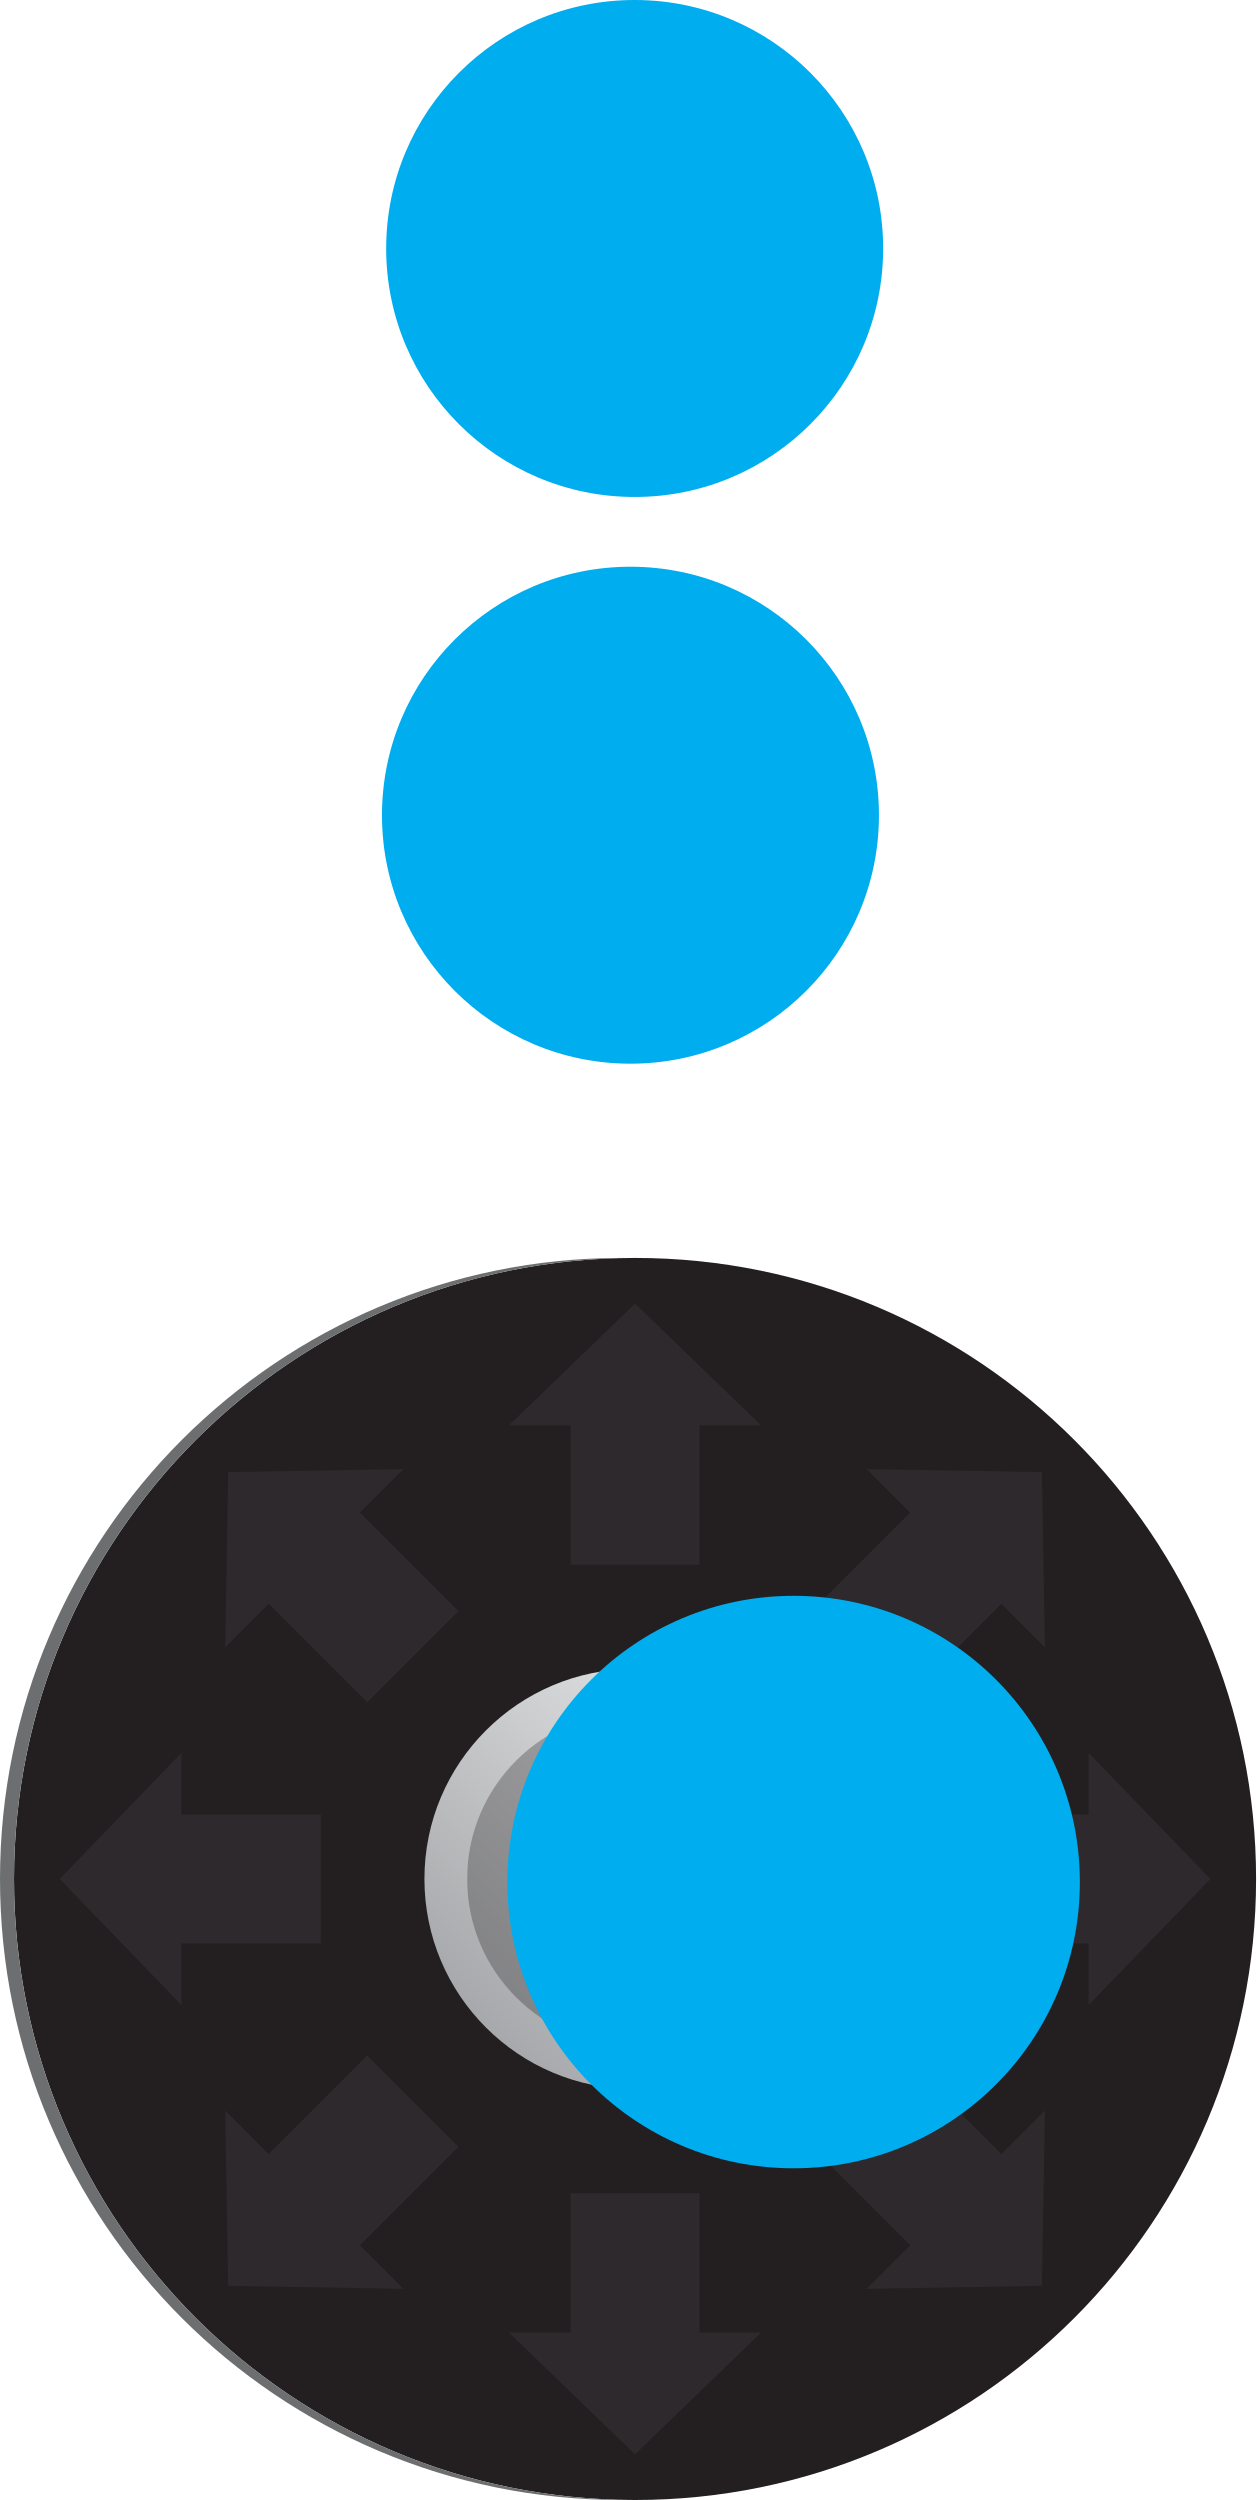
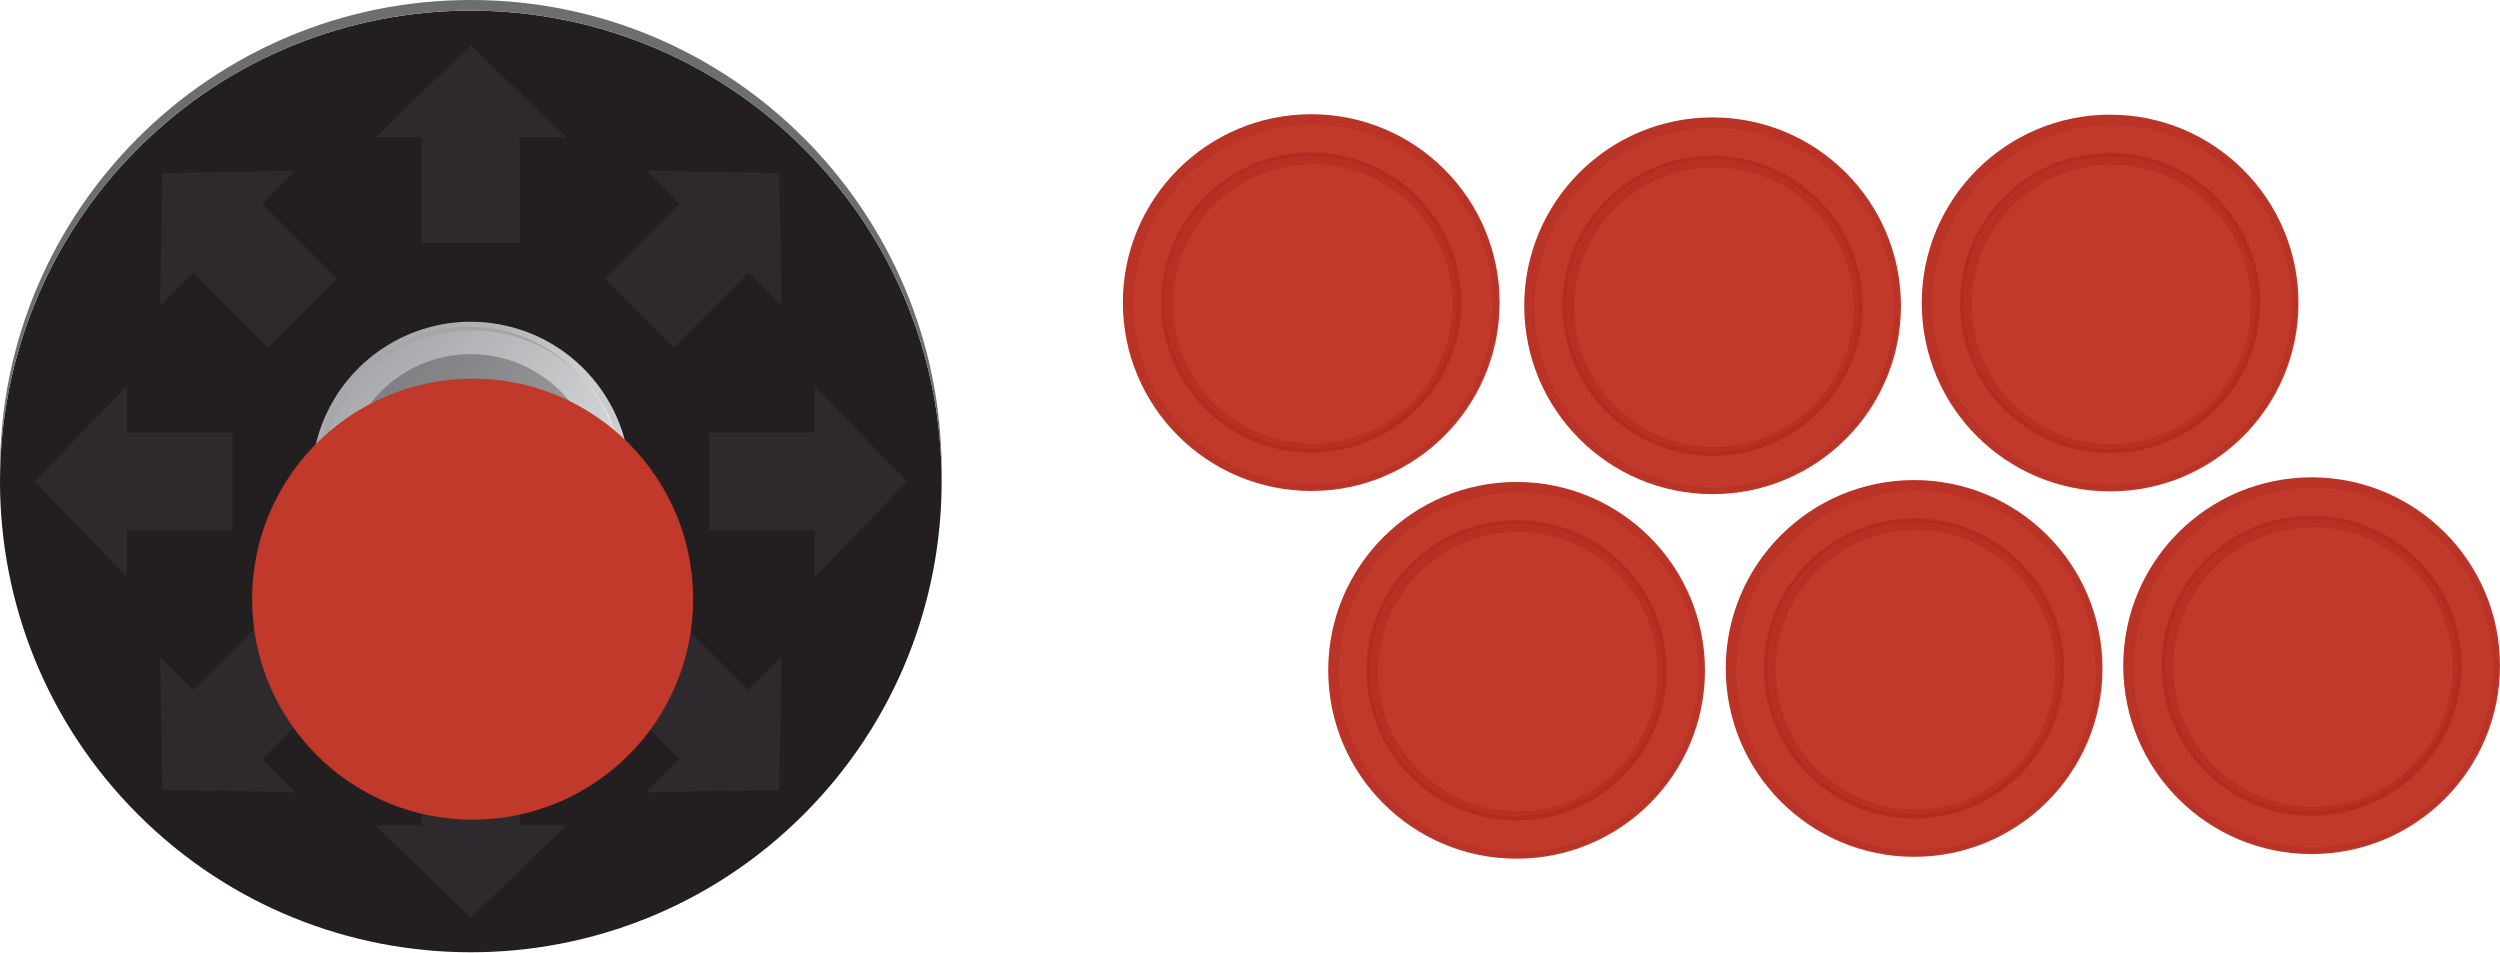
- <svg xmlns="http://www.w3.org/2000/svg" width="100.486" height="200">
+ <svg xmlns="http://www.w3.org/2000/svg" viewBox="0 0 441.894 168.322">
  <defs>
-     <clipPath id="c">
-       <path d="M0 335.016h168.322V0H0v335.016z" />
-     </clipPath>
-     <clipPath id="d">
-       <path d="M7.993 160.329H162.206V6.116H7.993V160.329z" />
-     </clipPath>
-     <linearGradient id="e" x2="1" gradientTransform="matrix(23.77376,-23.77376,23.77376,23.77376,38.87797,162.2042)" gradientUnits="userSpaceOnUse">
+     <linearGradient id="linear-gradient" x1="672.556" y1="1164.999" x2="632.733" y2="1125.177" gradientTransform="translate(-1019.509 1122.352) rotate(-103.3078)" gradientUnits="userSpaceOnUse">
      <stop offset="0" stop-color="#a6a8ab" />
      <stop offset="1" stop-color="#e6e7e8" />
    </linearGradient>
-     <clipPath id="f">
-       <path d="M0 335.016h168.322V0H0v335.016z" />
-     </clipPath>
-     <clipPath id="g">
-       <path d="M62.599 105.659h44.872V60.786H62.599v44.873z" />
-     </clipPath>
-     <clipPath id="h">
-       <path d="M58.434 83.504c0 14.847 12.035 26.882 26.882 26.882 14.847 0 26.883-12.035 26.883-26.882 0-14.847-12.036-26.883-26.883-26.883S58.434 68.657 58.434 83.504m54.583-.346c0 15.49-12.557 28.047-28.047 28.047S56.923 98.648 56.923 83.158 69.48 55.111 84.97 55.111s28.047 12.557 28.047 28.047" />
-     </clipPath>
-     <linearGradient id="a" x2="1" gradientTransform="matrix(39.66442,-39.66442,-39.66442,-39.66442,65.13819,102.9898)" gradientUnits="userSpaceOnUse">
-       <stop offset="0" stop-opacity="0" stop-color="#fff" />
-       <stop offset=".208" stop-color="#fff" />
-       <stop offset=".5" stop-color="#fff" />
-       <stop offset=".792" stop-color="#fff" />
-       <stop offset="1" stop-opacity="0" stop-color="#fff" />
+     <linearGradient id="linear-gradient-2" x1="65.138" y1="382.234" x2="104.803" y2="342.569" gradientTransform="translate(306.9405 138.6187) rotate(90)" gradientUnits="userSpaceOnUse">
+       <stop offset="0" stop-color="#231f20" stop-opacity="0" />
+       <stop offset="0.031" stop-color="#231f20" stop-opacity="0.142" />
+       <stop offset="0.166" stop-color="#231f20" stop-opacity="0.623" />
+       <stop offset="0.315" stop-color="#231f20" stop-opacity="0.909" />
+       <stop offset="0.5" stop-color="#231f20" />
+       <stop offset="0.685" stop-color="#231f20" stop-opacity="0.909" />
+       <stop offset="0.834" stop-color="#231f20" stop-opacity="0.623" />
+       <stop offset="0.969" stop-color="#231f20" stop-opacity="0.142" />
+       <stop offset="1" stop-color="#231f20" stop-opacity="0" />
    </linearGradient>
-     <mask id="j" width="1" height="1" x="0" y="0" maskUnits="userSpaceOnUse">
-       <path fill="url(#a)" d="M-32768 32767h65535v-65535h-65535v65535z" />
-     </mask>
-     <linearGradient id="i" x2="1" gradientTransform="matrix(39.66442,-39.66442,-39.66442,-39.66442,65.13819,102.9898)" gradientUnits="userSpaceOnUse">
-       <stop offset="0" stop-color="#231f20" />
-       <stop offset=".208" stop-color="#231f20" />
-       <stop offset=".5" stop-color="#231f20" />
-       <stop offset=".792" stop-color="#231f20" />
-       <stop offset="1" stop-color="#231f20" />
+     <linearGradient id="linear-gradient-3" x1="65.138" y1="382.233" x2="104.803" y2="342.569" gradientTransform="translate(306.9405 138.6187) rotate(90)" gradientUnits="userSpaceOnUse">
+       <stop offset="0" stop-color="#fff" stop-opacity="0" />
+       <stop offset="0.5" stop-color="#fff" />
+       <stop offset="1" stop-color="#fff" stop-opacity="0" />
    </linearGradient>
-     <clipPath id="k">
-       <path d="M111.507 82.812c0-14.847-12.036-26.883-26.882-26.883-14.847 0-26.883 12.036-26.883 26.883s12.036 26.883 26.883 26.883c14.846 0 26.882-12.036 26.882-26.883m-54.583.346c0-15.49 12.556-28.047 28.047-28.047 15.49 0 28.047 12.557 28.047 28.047s-12.557 28.047-28.047 28.047c-15.491 0-28.047-12.557-28.047-28.047" />
-     </clipPath>
-     <linearGradient id="b" x2="1" gradientTransform="matrix(-39.66443,39.66443,39.66443,39.66443,104.8029,63.32582)" gradientUnits="userSpaceOnUse">
-       <stop offset="0" stop-opacity="0" stop-color="#fff" />
-       <stop offset=".5" stop-color="#fff" />
-       <stop offset="1" stop-opacity="0" stop-color="#fff" />
-     </linearGradient>
-     <mask id="m" width="1" height="1" x="0" y="0" maskUnits="userSpaceOnUse">
-       <path fill="url(#b)" d="M-32768 32767h65535v-65535h-65535v65535z" />
-     </mask>
-     <linearGradient id="l" x2="1" gradientTransform="matrix(-39.66443,39.66443,39.66443,39.66443,104.8029,63.32582)" gradientUnits="userSpaceOnUse">
-       <stop offset="0" stop-color="#fff" />
-       <stop offset=".5" stop-color="#fff" />
-       <stop offset="1" stop-color="#fff" />
-     </linearGradient>
-     <clipPath id="n">
-       <path d="M58.518 328.248H111.58v-53.062H58.518v53.062z" />
-     </clipPath>
-     <clipPath id="o">
-       <path d="M59.206 327.408h51.533v-51.534H59.206v51.534z" />
-     </clipPath>
-     <clipPath id="p">
-       <path d="M51.807 334.806h66.331v-66.331H51.807v66.331z" />
-     </clipPath>
-     <clipPath id="q">
-       <path d="M57.956 252.304h53.062v-53.062H57.956v53.062z" />
-     </clipPath>
-     <clipPath id="r">
-       <path d="M58.644 251.463h51.534V199.93H58.644v51.533z" />
-     </clipPath>
-     <clipPath id="s">
-       <path d="M51.245 258.862h66.332v-66.331H51.245v66.331z" />
-     </clipPath>
  </defs>
-   <g clip-path="url(#c)" transform="matrix(0.5969878,0,0,-0.5969878,0,200)">
-     <path fill="#231f20" d="M85.1 0c-45.962 0-83.222 37.26-83.222 83.222 0 45.963 37.26 83.222 83.222 83.222 45.962 0 83.222-37.259 83.222-83.222 0-45.962-37.26-83.222-83.222-83.222" />
-     <g clip-path="url(#d)" opacity=".1">
-       <path fill="#84849b" d="M85.099 6.116l16.896 16.323h-8.253v18.674h-17.286v-18.674h-8.252l16.895-16.323zm54.523 22.584l.405 23.489-5.835-5.835-13.205 13.204-12.223-12.223 13.205-13.204-5.836-5.836 23.489.405zm22.584 54.522l-16.323 16.896v-8.252h-18.674v-17.287h18.674v-8.252l16.323 16.895zm-22.583 54.523l-23.489.405 5.835-5.835-13.205-13.205 12.224-12.223 13.204 13.205 5.836-5.835-.405 23.488zm-54.522 22.584l-16.896-16.322h8.252v-18.675h17.287v18.674l8.252.001-16.895 16.322zm-54.523-22.583l-.405-23.489 5.835 5.835 13.205-13.205 12.223 12.223-13.205 13.205 5.835 5.836-23.488-.405zM7.993 83.223l16.322-16.895v8.251h18.675v17.286h-18.674l-.001 8.253-16.322-16.895zm22.583-54.523l23.489-.405-5.835 5.835 13.205 13.205-12.223 12.223-13.205-13.205-5.836 5.835.405-23.488z" />
+   <g style="isolation:isolate">
+     <g id="Calque_1" data-name="Calque 1">
+       <circle cx="338.334" cy="118.153" r="33.298" fill="#c0392b" />
+       <circle cx="338.334" cy="118.153" r="26.531" fill="#c0392b" opacity="0.3" style="mix-blend-mode:multiply" />
+       <path d="M173.871,256.695a25.767,25.767,0,1,1,25.767,25.767A25.767,25.767,0,0,1,173.871,256.695Z" transform="translate(138.6187 -138.6187)" fill="#c0392b" />
+       <path d="M173.871,256.695a25.767,25.767,0,1,1,25.767,25.767A25.767,25.767,0,0,1,173.871,256.695Z" transform="translate(138.6187 -138.6187)" fill="#c0392b" />
+       <path d="M199.638,282.462a25.767,25.767,0,1,0-25.767-25.767A25.767,25.767,0,0,0,199.638,282.462Zm.318-50.146a24.697,24.697,0,1,1-24.698,24.697A24.697,24.697,0,0,1,199.956,232.316Z" transform="translate(138.6187 -138.6187)" fill="#c0392b" opacity="0.2" style="mix-blend-mode:multiply" />
+       <path d="M199.638,289.861a33.166,33.166,0,1,0-33.166-33.166A33.166,33.166,0,0,0,199.638,289.861Zm.409-64.546a31.789,31.789,0,1,1-31.789,31.789A31.789,31.789,0,0,1,200.047,225.315Z" transform="translate(138.6187 -138.6187)" fill="#c0392b" opacity="0.15" style="mix-blend-mode:multiply" />
+       <circle cx="-55.396" cy="223.718" r="83.222" transform="translate(-35.79922 -112.2643) rotate(-45)" fill="#231f20" />
+       <g opacity="0.1">
+         <polygon points="6.116 85.099 22.438 101.995 22.438 93.742 41.113 93.742 41.113 76.456 22.438 76.456 22.438 68.204 6.116 85.099" fill="#84849b" />
+         <polygon points="28.699 139.622 52.188 140.027 46.353 134.192 59.558 120.987 47.334 108.764 34.13 121.969 28.295 116.133 28.699 139.622" fill="#84849b" />
+         <polygon points="83.221 162.206 100.117 145.884 91.865 145.883 91.865 127.209 74.579 127.209 74.579 145.883 66.326 145.884 83.221 162.206" fill="#84849b" />
+         <polygon points="137.744 139.623 138.149 116.134 132.314 121.969 119.11 108.764 106.886 120.987 120.091 134.192 114.256 140.028 137.744 139.623" fill="#84849b" />
+         <polygon points="160.329 85.1 144.006 68.205 144.006 76.457 125.332 76.457 125.331 93.743 144.006 93.743 144.006 101.995 160.329 85.1" fill="#84849b" />
+         <polygon points="137.745 30.578 114.257 30.173 120.091 36.007 106.886 49.212 119.11 61.436 132.314 48.231 138.15 54.066 137.745 30.578" fill="#84849b" />
+         <polygon points="83.223 7.993 66.328 24.316 74.579 24.316 74.579 42.99 91.865 42.991 91.865 24.316 100.118 24.316 83.223 7.993" fill="#84849b" />
+         <polygon points="28.7 30.577 28.295 54.065 34.13 48.23 47.335 61.435 59.558 49.212 46.353 36.008 52.188 30.172 28.7 30.577" fill="#84849b" />
+       </g>
+       <path d="M-138.607,222.78A83.218,83.218,0,0,1-55.396,140.496a83.218,83.218,0,0,1,83.21,82.284c.003-.313.012-.625.012-.939a83.222,83.222,0,0,0-83.222-83.222A83.222,83.222,0,0,0-138.619,221.841C-138.619,222.155-138.61,222.467-138.607,222.78Z" transform="translate(138.6187 -138.6187)" fill="#6d6e70" />
+       <circle cx="-55.396" cy="223.654" r="28.159" transform="translate(-121.6744 -20.35506) rotate(-76.69218)" fill="url(#linear-gradient)" />
+       <circle cx="83.222" cy="85.035" r="22.436" fill="#231f20" opacity="0.3" style="mix-blend-mode:multiply" />
+       <path d="M-55.461,251.636a28.047,28.047,0,0,0,28.047-28.047,28.047,28.047,0,0,0-28.047-28.047A28.047,28.047,0,0,0-83.508,223.589,28.047,28.047,0,0,0-55.461,251.636Zm.346-54.584A26.883,26.883,0,0,1-28.232,223.935,26.883,26.883,0,0,1-55.115,250.818,26.883,26.883,0,0,1-81.998,223.935,26.883,26.883,0,0,1-55.115,197.052Z" transform="translate(138.6187 -138.6187)" opacity="0.15" fill="url(#linear-gradient-2)" style="mix-blend-mode:multiply" />
+       <path d="M-55.461,195.543A28.047,28.047,0,0,0-83.508,223.589a28.047,28.047,0,0,0,28.047,28.047,28.047,28.047,0,0,0,28.047-28.047A28.047,28.047,0,0,0-55.461,195.543Zm-.346,54.583a26.883,26.883,0,0,1-26.883-26.883,26.882,26.882,0,0,1,26.883-26.883,26.883,26.883,0,0,1,26.883,26.883A26.883,26.883,0,0,1-55.807,250.126Z" transform="translate(138.6187 -138.6187)" opacity="0.4" fill="url(#linear-gradient-3)" />
+       <circle cx="268.071" cy="118.486" r="33.298" fill="#c0392b" />
+       <circle cx="268.071" cy="118.486" r="26.531" fill="#c0392b" opacity="0.3" style="mix-blend-mode:multiply" />
+       <path d="M103.609,257.028a25.767,25.767,0,1,1,25.767,25.767A25.767,25.767,0,0,1,103.609,257.028Z" transform="translate(138.6187 -138.6187)" fill="#c0392b" />
+       <path d="M103.609,257.028a25.767,25.767,0,1,1,25.767,25.767A25.767,25.767,0,0,1,103.609,257.028Z" transform="translate(138.6187 -138.6187)" fill="#c0392b" />
+       <path d="M129.376,282.795a25.767,25.767,0,1,0-25.767-25.767A25.767,25.767,0,0,0,129.376,282.795Zm.318-50.146A24.697,24.697,0,1,1,104.997,257.346,24.697,24.697,0,0,1,129.694,232.649Z" transform="translate(138.6187 -138.6187)" fill="#c0392b" opacity="0.2" style="mix-blend-mode:multiply" />
+       <path d="M129.376,290.194a33.166,33.166,0,1,0-33.166-33.166A33.166,33.166,0,0,0,129.376,290.194Zm.409-64.546a31.789,31.789,0,1,1-31.789,31.789A31.789,31.789,0,0,1,129.785,225.648Z" transform="translate(138.6187 -138.6187)" fill="#c0392b" opacity="0.15" style="mix-blend-mode:multiply" />
+       <circle cx="408.595" cy="117.668" r="33.298" fill="#c0392b" />
+       <circle cx="408.595" cy="117.668" r="26.531" fill="#c0392b" opacity="0.3" style="mix-blend-mode:multiply" />
+       <path d="M244.133,256.21a25.767,25.767,0,1,1,25.767,25.767A25.767,25.767,0,0,1,244.133,256.21Z" transform="translate(138.6187 -138.6187)" fill="#c0392b" />
+       <path d="M269.9,281.977a25.767,25.767,0,1,0-25.767-25.767A25.767,25.767,0,0,0,269.9,281.977Zm.318-50.146a24.697,24.697,0,1,1-24.698,24.697A24.697,24.697,0,0,1,270.218,231.831Z" transform="translate(138.6187 -138.6187)" fill="#c0392b" opacity="0.2" style="mix-blend-mode:multiply" />
+       <path d="M269.9,289.376a33.166,33.166,0,1,0-33.166-33.166A33.166,33.166,0,0,0,269.9,289.376Zm.409-64.546a31.789,31.789,0,1,1-31.789,31.789A31.789,31.789,0,0,1,270.309,224.83Z" transform="translate(138.6187 -138.6187)" fill="#c0392b" opacity="0.15" style="mix-blend-mode:multiply" />
+       <circle cx="302.717" cy="54.049" r="33.298" fill="#c0392b" />
+       <circle cx="302.717" cy="54.049" r="26.531" fill="#c0392b" opacity="0.3" style="mix-blend-mode:multiply" />
+       <path d="M138.255,192.591a25.767,25.767,0,1,1,25.767,25.767A25.767,25.767,0,0,1,138.255,192.591Z" transform="translate(138.6187 -138.6187)" fill="#c0392b" />
+       <path d="M138.255,192.591a25.767,25.767,0,1,1,25.767,25.767A25.767,25.767,0,0,1,138.255,192.591Z" transform="translate(138.6187 -138.6187)" fill="#c0392b" />
+       <path d="M164.022,218.358a25.767,25.767,0,1,0-25.767-25.767A25.767,25.767,0,0,0,164.022,218.358Zm.318-50.146a24.697,24.697,0,1,1-24.698,24.697A24.697,24.697,0,0,1,164.34,168.212Z" transform="translate(138.6187 -138.6187)" fill="#c0392b" opacity="0.2" style="mix-blend-mode:multiply" />
+       <path d="M164.022,225.757a33.166,33.166,0,1,0-33.166-33.166A33.166,33.166,0,0,0,164.022,225.757Zm.409-64.546a31.789,31.789,0,1,1-31.789,31.789A31.789,31.789,0,0,1,164.431,161.211Z" transform="translate(138.6187 -138.6187)" fill="#c0392b" opacity="0.15" style="mix-blend-mode:multiply" />
+       <circle cx="372.979" cy="53.564" r="33.298" fill="#c0392b" />
+       <circle cx="372.979" cy="53.564" r="26.531" fill="#c0392b" opacity="0.3" style="mix-blend-mode:multiply" />
+       <path d="M208.517,192.106a25.767,25.767,0,1,1,25.767,25.767A25.767,25.767,0,0,1,208.517,192.106Z" transform="translate(138.6187 -138.6187)" fill="#c0392b" />
+       <path d="M208.517,192.106a25.767,25.767,0,1,1,25.767,25.767A25.767,25.767,0,0,1,208.517,192.106Z" transform="translate(138.6187 -138.6187)" fill="#c0392b" />
+       <path d="M234.284,217.873a25.767,25.767,0,1,0-25.767-25.767A25.767,25.767,0,0,0,234.284,217.873Zm.318-50.146A24.697,24.697,0,1,1,209.905,192.424,24.697,24.697,0,0,1,234.602,167.727Z" transform="translate(138.6187 -138.6187)" fill="#c0392b" opacity="0.2" style="mix-blend-mode:multiply" />
+       <path d="M234.284,225.272a33.166,33.166,0,1,0-33.166-33.166A33.166,33.166,0,0,0,234.284,225.272Zm.409-64.546a31.789,31.789,0,1,1-31.789,31.789A31.789,31.789,0,0,1,234.693,160.726Z" transform="translate(138.6187 -138.6187)" fill="#c0392b" opacity="0.15" style="mix-blend-mode:multiply" />
+       <circle cx="231.773" cy="53.487" r="33.298" fill="#c0392b" />
+       <circle cx="231.773" cy="53.487" r="26.531" fill="#c0392b" opacity="0.3" style="mix-blend-mode:multiply" />
+       <path d="M67.311,192.03A25.767,25.767,0,1,1,93.078,217.797,25.767,25.767,0,0,1,67.311,192.03Z" transform="translate(138.6187 -138.6187)" fill="#c0392b" />
+       <path d="M67.311,192.03A25.767,25.767,0,1,1,93.078,217.797,25.767,25.767,0,0,1,67.311,192.03Z" transform="translate(138.6187 -138.6187)" fill="#c0392b" />
+       <path d="M93.078,217.797A25.767,25.767,0,1,0,67.311,192.03,25.767,25.767,0,0,0,93.078,217.797Zm.318-50.146a24.697,24.697,0,1,1-24.698,24.697A24.697,24.697,0,0,1,93.396,167.65Z" transform="translate(138.6187 -138.6187)" fill="#c0392b" opacity="0.2" style="mix-blend-mode:multiply" />
+       <path d="M93.078,225.195a33.166,33.166,0,1,0-33.166-33.166A33.166,33.166,0,0,0,93.078,225.195Zm.409-64.546a31.789,31.789,0,1,1-31.789,31.789A31.789,31.789,0,0,1,93.487,160.65Z" transform="translate(138.6187 -138.6187)" fill="#c0392b" opacity="0.15" style="mix-blend-mode:multiply" />
+       <circle cx="83.541" cy="105.907" r="38.977" fill="#c0392b" />
    </g>
-     <path fill="#6d6e70" d="M84.161.012c-45.529.504-82.284 37.562-82.284 83.21 0 45.649 36.755 82.707 82.284 83.211-.313.003-.625.012-.939.012-45.962 0-83.222-37.26-83.222-83.223 0-45.962 37.26-83.222 83.222-83.222.314 0 .626.009.939.012" />
-   </g>
-   <path fill="url(#e)" d="M33.954 150.317c0 9.284 7.527 16.811 16.811 16.811 9.284 0 16.811-7.527 16.811-16.811 0-9.284-7.526-16.811-16.811-16.811-9.284 0-16.811 7.526-16.811 16.811" />
-   <g clip-path="url(#f)" transform="matrix(0.5969878,0,0,-0.5969878,0,200)">
-     <g clip-path="url(#g)" opacity=".3">
-       <path fill="#231f20" d="M85.035 60.786c-12.391 0-22.436 10.045-22.436 22.436s10.045 22.437 22.436 22.437 22.436-10.046 22.436-22.437c0-12.391-10.045-22.436-22.436-22.436" />
-     </g>
-     <g clip-path="url(#h)" opacity=".15">
-       <path fill="url(#i)" d="M58.434 83.504c0 14.847 12.035 26.882 26.882 26.882 14.847 0 26.883-12.035 26.883-26.882 0-14.847-12.036-26.883-26.883-26.883S58.434 68.657 58.434 83.504m54.583-.346c0 15.49-12.557 28.047-28.047 28.047S56.923 98.648 56.923 83.158 69.48 55.111 84.97 55.111s28.047 12.557 28.047 28.047" mask="url(#j)" />
-     </g>
-     <g clip-path="url(#k)" opacity=".4">
-       <path fill="url(#l)" d="M111.507 82.812c0-14.847-12.036-26.883-26.882-26.883-14.847 0-26.883 12.036-26.883 26.883s12.036 26.883 26.883 26.883c14.846 0 26.882-12.036 26.882-26.883m-54.583.346c0-15.49 12.556-28.047 28.047-28.047 15.49 0 28.047 12.557 28.047 28.047s-12.557 28.047-28.047 28.047c-15.491 0-28.047-12.557-28.047-28.047" mask="url(#m)" />
-     </g>
-     <path fill="#00adee" d="M85.049 268.419c-18.39 0-33.298 14.908-33.298 33.298s14.908 33.298 33.298 33.298 33.298-14.908 33.298-33.298-14.908-33.298-33.298-33.298" />
-     <g clip-path="url(#n)" opacity=".3">
-       <path fill="#00adee" d="M85.049 275.186c-14.653 0-26.531 11.878-26.531 26.531 0 14.652 11.878 26.531 26.531 26.531 14.653 0 26.531-11.879 26.531-26.531 0-14.653-11.878-26.531-26.531-26.531" />
-     </g>
-     <path fill="#00adee" d="M84.973 275.874c-14.231 0-25.767 11.536-25.767 25.767s11.536 25.767 25.767 25.767 25.767-11.536 25.767-25.767-11.536-25.767-25.767-25.767" />
-     <path fill="#00adee" d="M84.973 275.874c-14.231 0-25.767 11.536-25.767 25.767s11.536 25.767 25.767 25.767 25.767-11.536 25.767-25.767-11.536-25.767-25.767-25.767" />
-     <g clip-path="url(#o)" opacity=".2">
-       <path fill="#00adee" d="M60.593 301.959c0 13.64 11.057 24.697 24.697 24.697 13.64 0 24.698-11.057 24.698-24.697 0-13.64-11.058-24.698-24.698-24.698s-24.697 11.058-24.697 24.698m50.146-.318c0 14.231-11.536 25.767-25.766 25.767-14.231 0-25.767-11.536-25.767-25.767s11.536-25.767 25.767-25.767c14.23 0 25.766 11.536 25.766 25.767" />
-     </g>
-     <g clip-path="url(#p)" opacity=".15">
-       <path fill="#00adee" d="M53.593 302.05c0 17.557 14.233 31.789 31.789 31.789 17.557 0 31.789-14.232 31.789-31.789 0-17.556-14.232-31.789-31.789-31.789-17.556 0-31.789 14.233-31.789 31.789m64.546-.409c0 18.317-14.849 33.166-33.166 33.166-18.317 0-33.166-14.849-33.166-33.166 0-18.317 14.849-33.165 33.166-33.165 18.317 0 33.166 14.848 33.166 33.165" />
-     </g>
-     <path fill="#00adee" d="M84.487 192.475c-18.39 0-33.298 14.908-33.298 33.298s14.908 33.298 33.298 33.298 33.298-14.908 33.298-33.298-14.908-33.298-33.298-33.298" />
-     <g clip-path="url(#q)" opacity=".3">
-       <path fill="#00adee" d="M84.487 199.242c-14.653 0-26.531 11.878-26.531 26.531 0 14.652 11.878 26.531 26.531 26.531 14.653 0 26.531-11.879 26.531-26.531 0-14.653-11.878-26.531-26.531-26.531" />
-     </g>
-     <path fill="#00adee" d="M84.411 199.93c-14.231 0-25.767 11.536-25.767 25.767s11.536 25.767 25.767 25.767 25.767-11.536 25.767-25.767-11.536-25.767-25.767-25.767" />
-     <path fill="#00adee" d="M84.411 199.93c-14.231 0-25.767 11.536-25.767 25.767s11.536 25.767 25.767 25.767 25.767-11.536 25.767-25.767-11.536-25.767-25.767-25.767" />
-     <g clip-path="url(#r)" opacity=".2">
-       <path fill="#00adee" d="M60.031 226.015c0 13.64 11.057 24.697 24.697 24.697 13.64 0 24.698-11.057 24.698-24.697 0-13.64-11.058-24.698-24.698-24.698s-24.697 11.058-24.697 24.698m50.146-.318c0 14.231-11.536 25.767-25.766 25.767-14.231 0-25.767-11.536-25.767-25.767s11.536-25.767 25.767-25.767c14.23 0 25.766 11.536 25.766 25.767" />
-     </g>
-     <g clip-path="url(#s)" opacity=".15">
-       <path fill="#00adee" d="M53.031 226.106c0 17.557 14.233 31.789 31.789 31.789 17.557 0 31.789-14.232 31.789-31.789 0-17.556-14.232-31.789-31.789-31.789-17.556 0-31.789 14.233-31.789 31.789m64.546-.409c0 18.317-14.849 33.165-33.166 33.165-18.317 0-33.166-14.848-33.166-33.165s14.849-33.165 33.166-33.165c18.317 0 33.166 14.848 33.166 33.165" />
-     </g>
-     <path fill="#00adee" d="M144.708 82.808c0-21.185-17.173-38.358-38.358-38.358s-38.358 17.173-38.358 38.358 17.173 38.358 38.358 38.358 38.358-17.173 38.358-38.358" />
  </g>
</svg>
